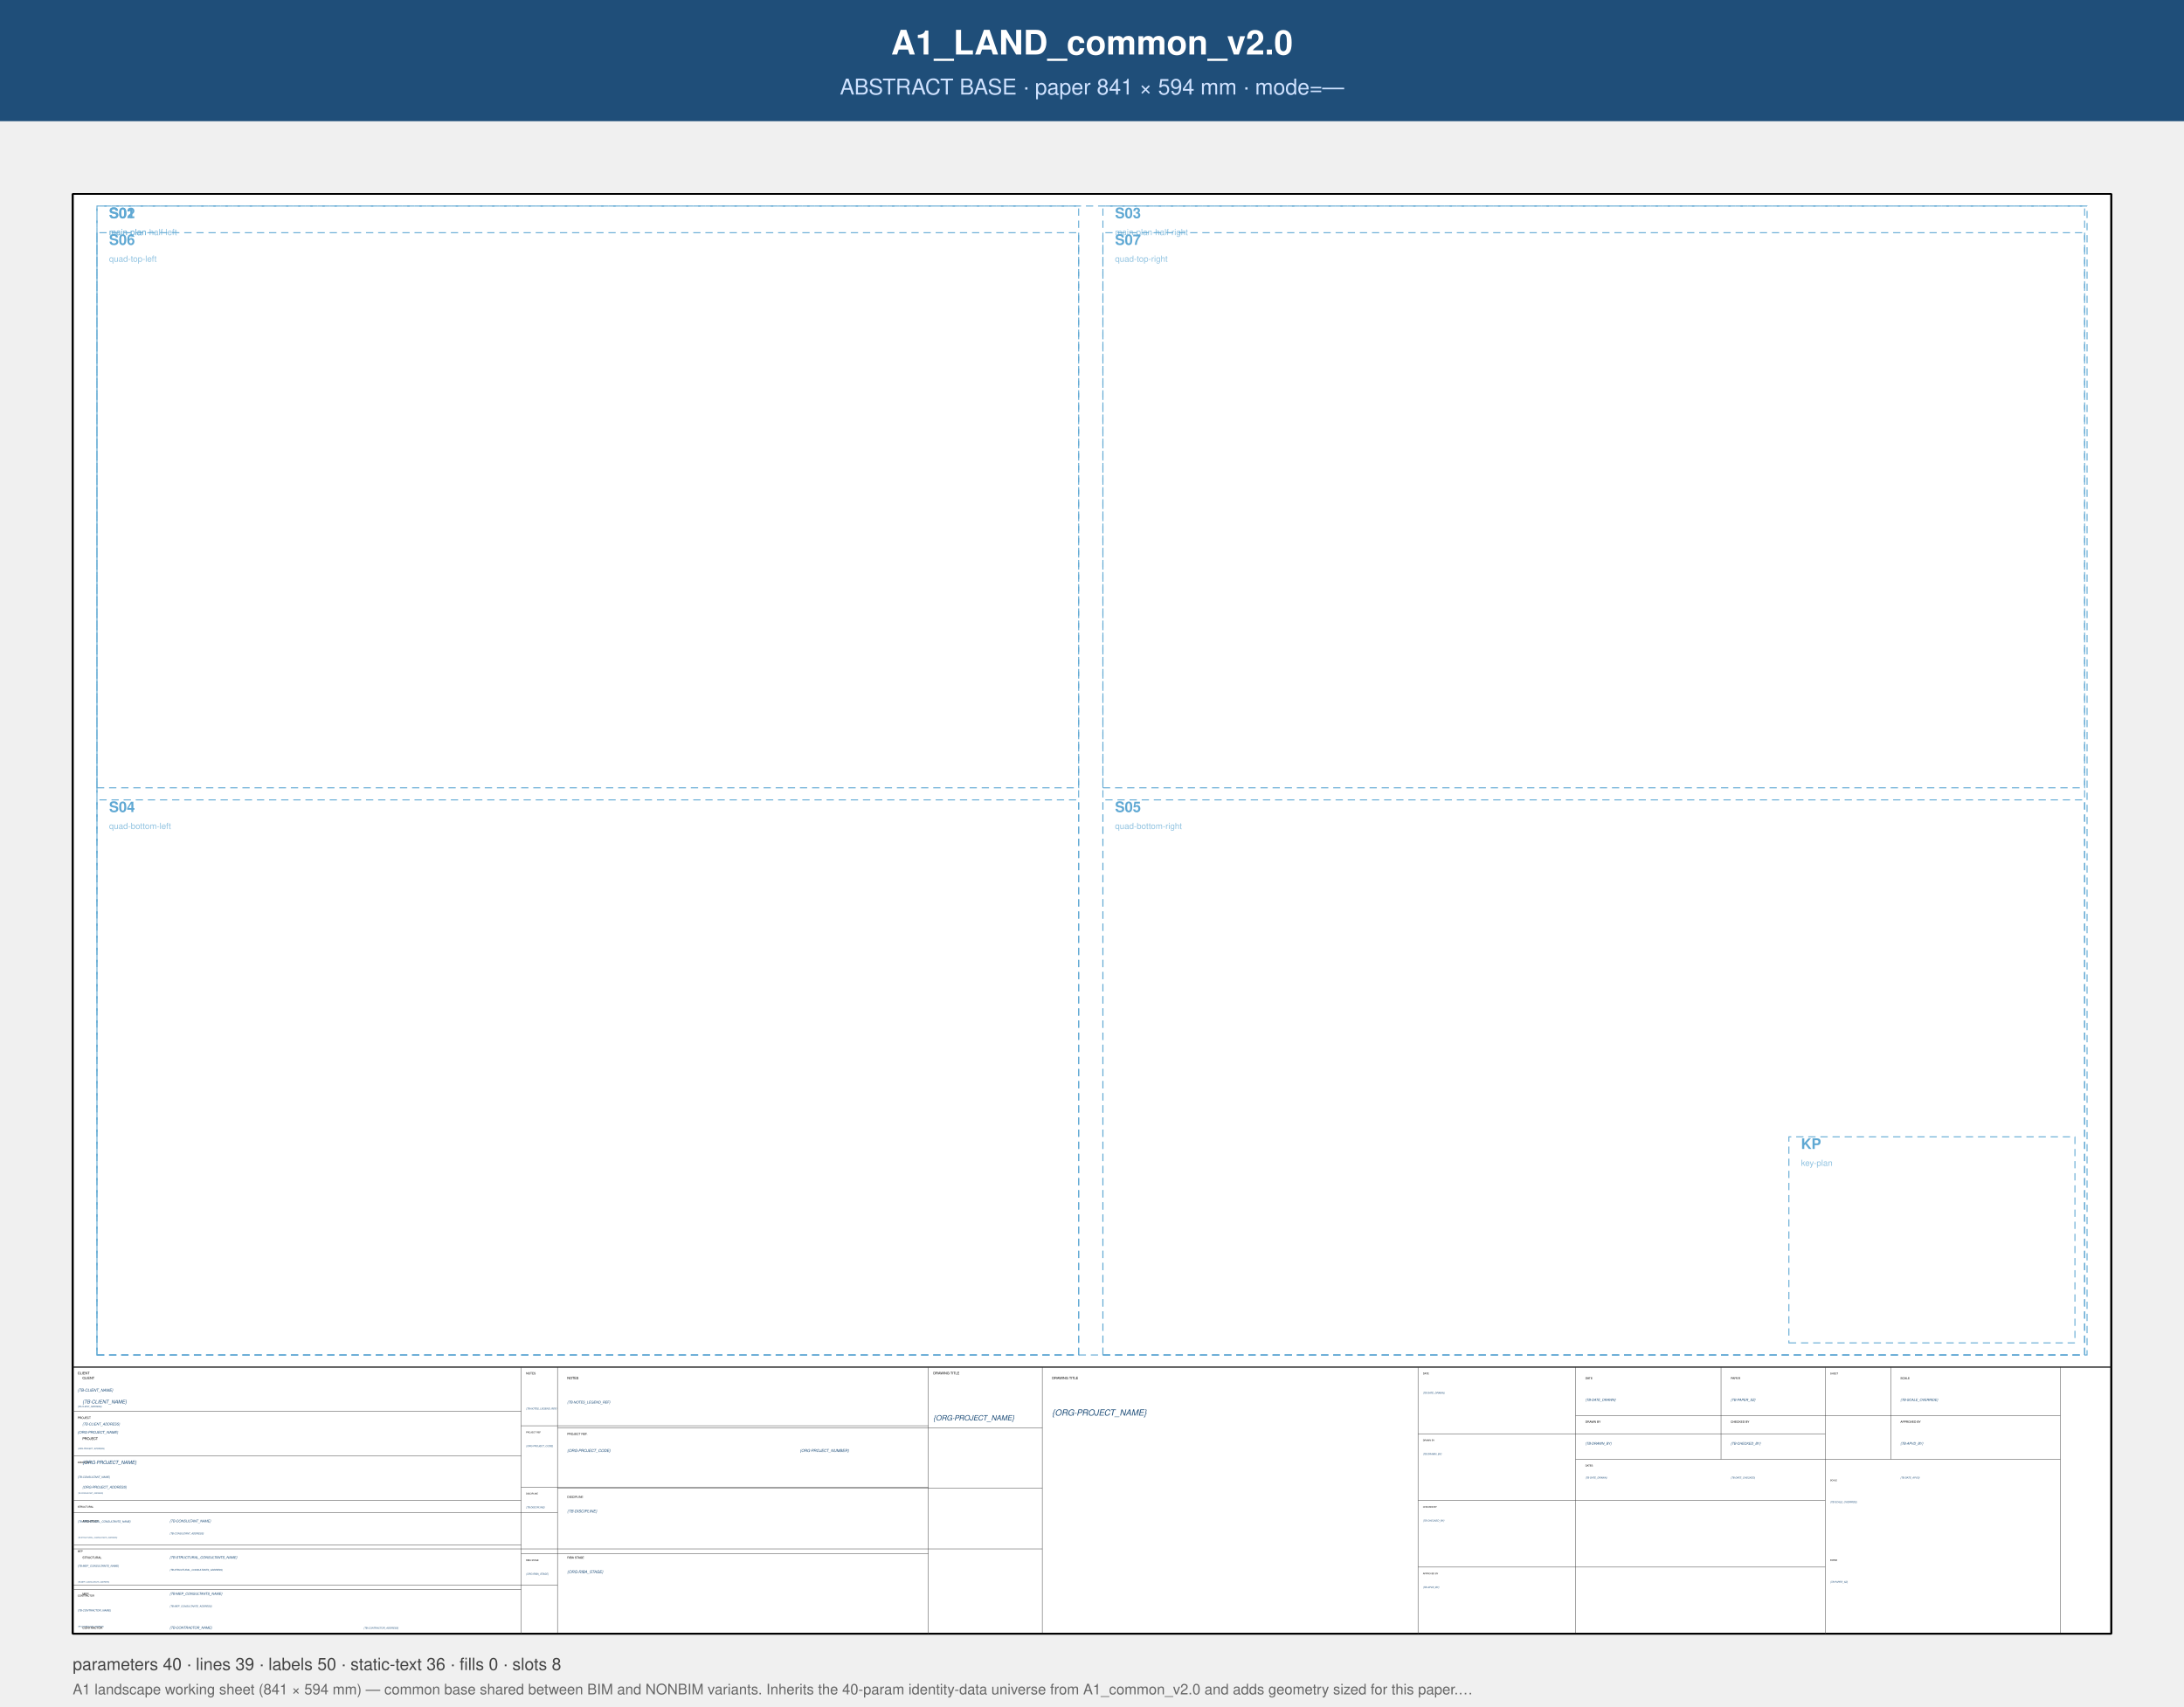
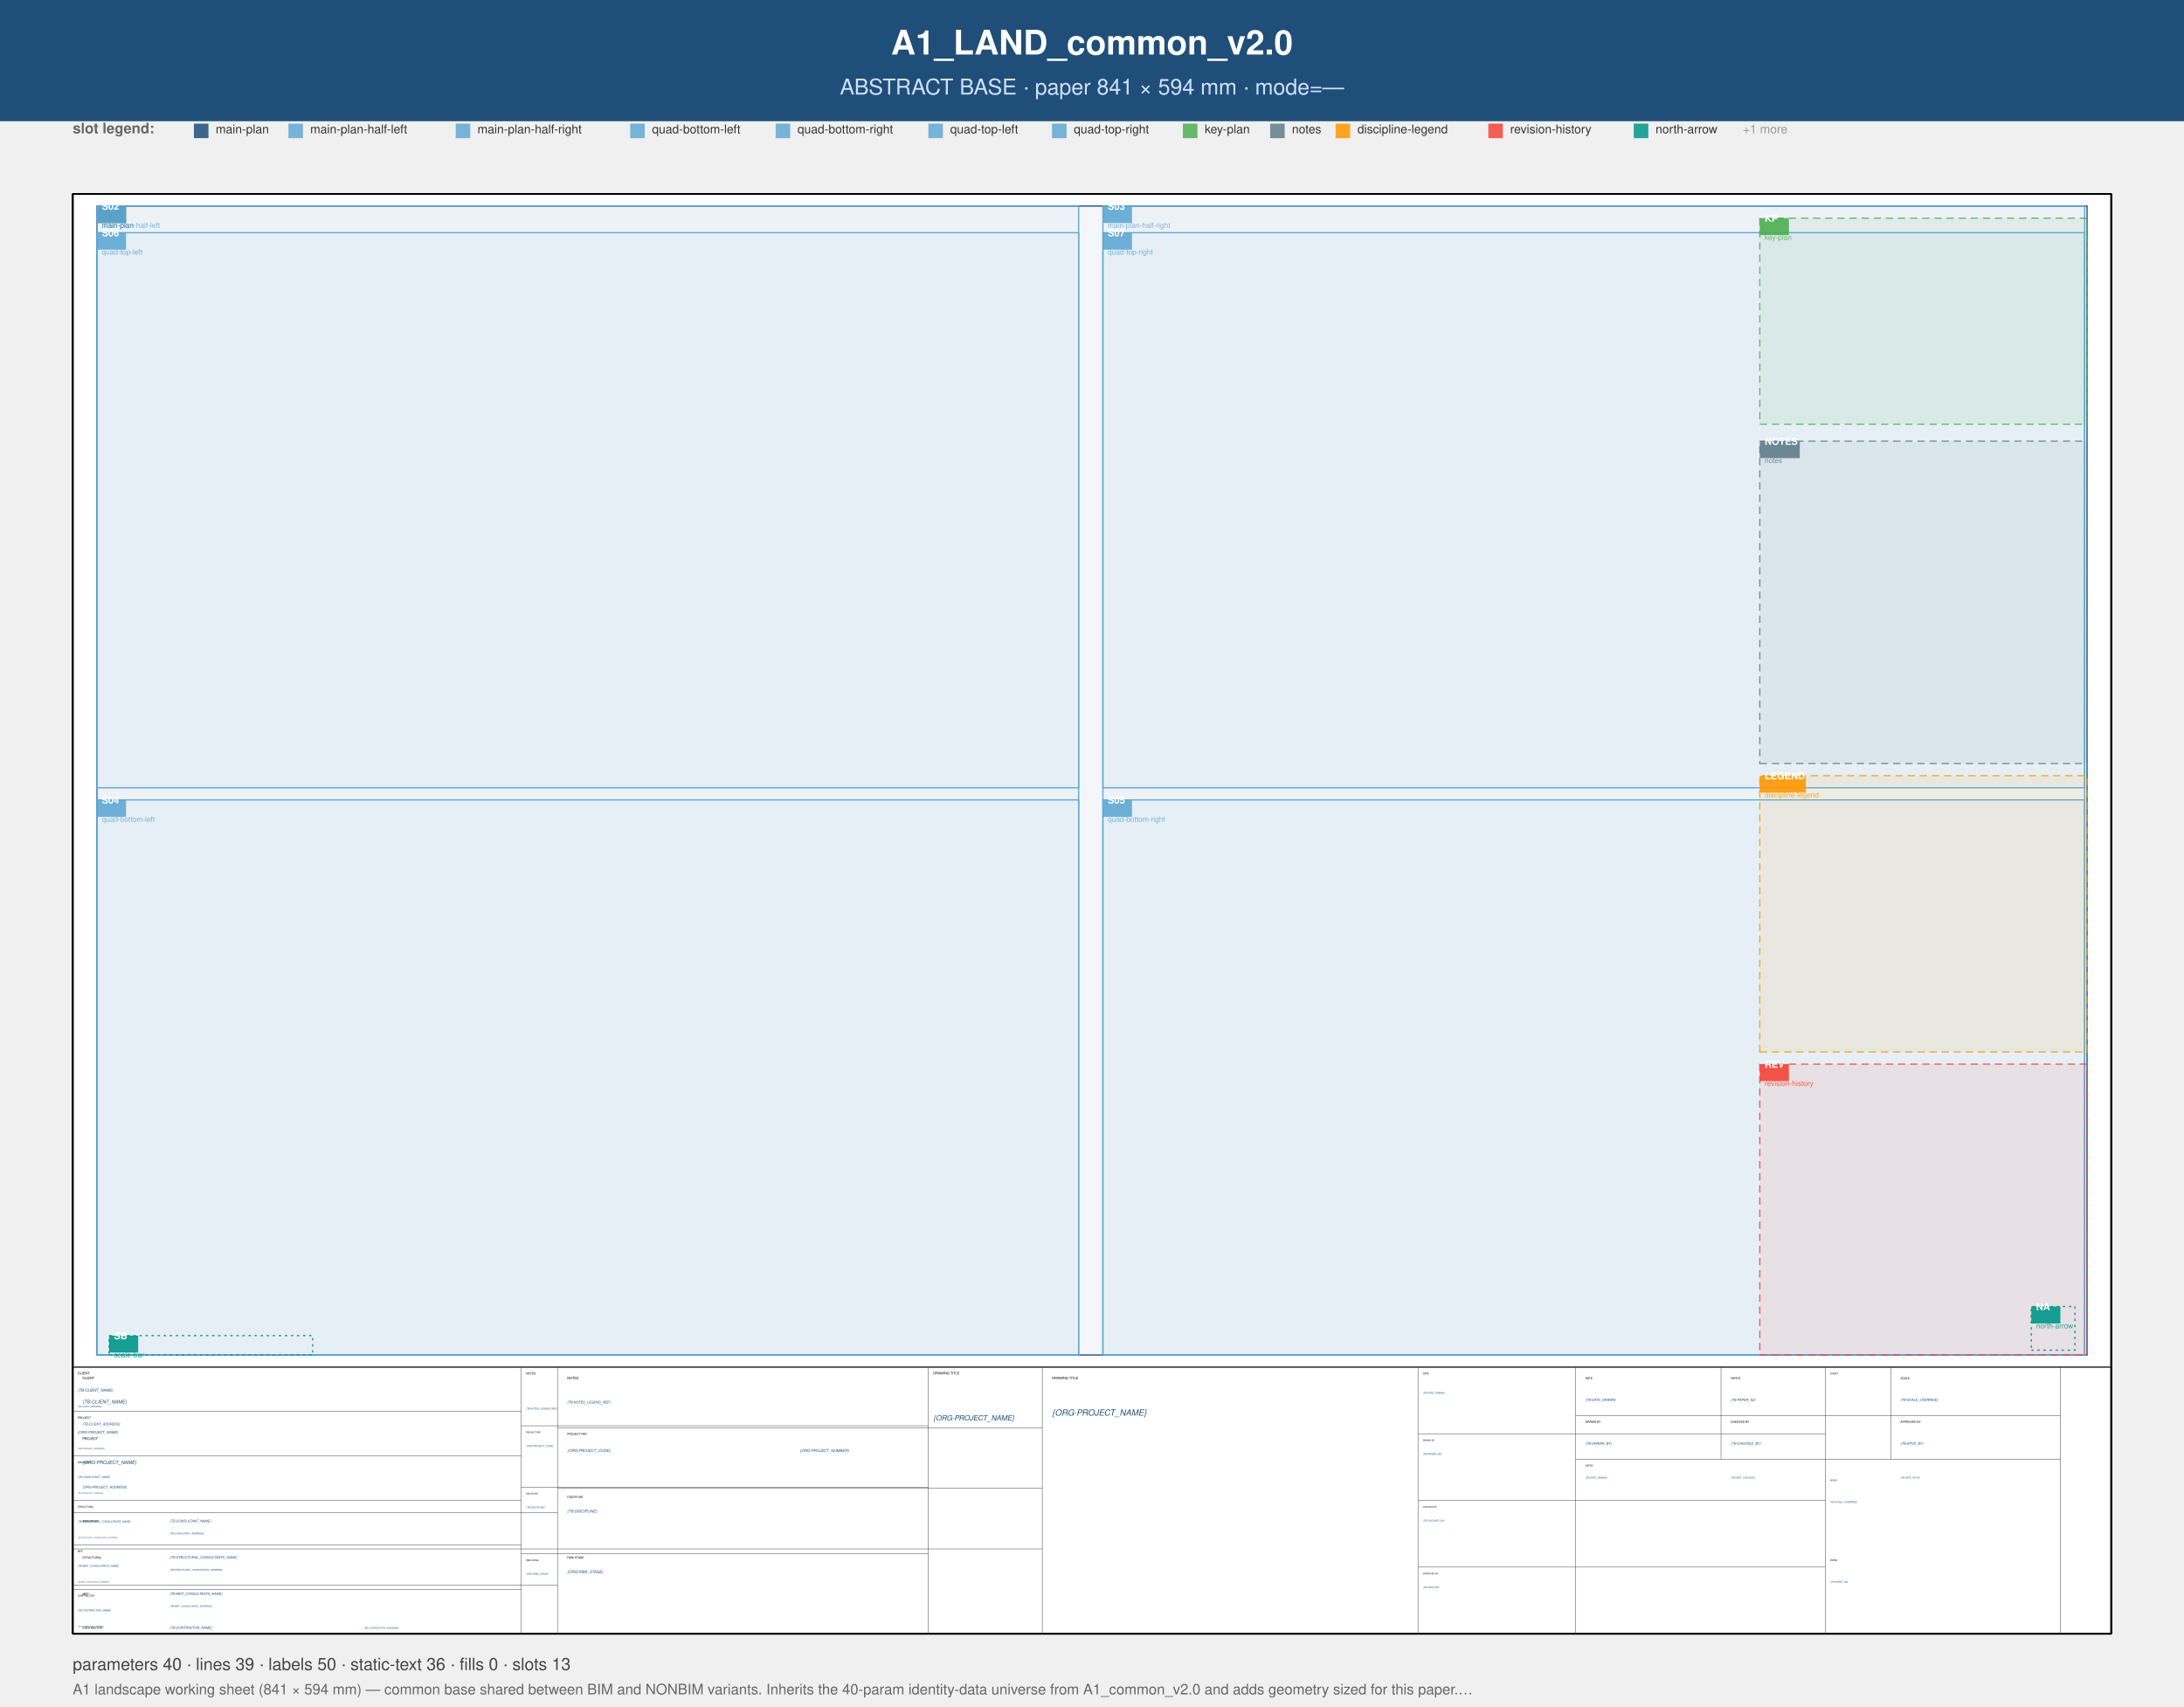
<svg xmlns="http://www.w3.org/2000/svg" viewBox="0 0 901 704" width="901mm" height="704mm" style="background:#fafafa;font-family:Helvetica,Arial,sans-serif;">
  <rect x="0" y="0" width="901" height="50" fill="#1F4E79" />
  <text x="450.5" y="22.5" text-anchor="middle" fill="#fff" font-size="14" font-weight="bold">A1_LAND_common_v2.0</text>
  <text x="450.5" y="39.0" text-anchor="middle" fill="#cfe2ff" font-size="9">ABSTRACT BASE   ·   paper 841 × 594 mm   ·   mode=—</text>
  <g transform="translate(30,674) scale(1,-1)">
    <rect x="0" y="0" width="841" height="594" fill="#ffffff" stroke="#1a1a1a" stroke-width="0.6" />
    <line x1="0" y1="0" x2="841" y2="0" stroke="#000" stroke-width="0.7" />
    <line x1="841" y1="0" x2="841" y2="594" stroke="#000" stroke-width="0.7" />
    <line x1="841" y1="594" x2="0" y2="594" stroke="#000" stroke-width="0.7" />
    <line x1="0" y1="594" x2="0" y2="0" stroke="#000" stroke-width="0.7" />
    <line x1="0" y1="110" x2="841" y2="110" stroke="#222" stroke-width="0.35" />
    <line x1="200" y1="0" x2="200" y2="110" stroke="#444" stroke-width="0.18" />
    <line x1="400" y1="0" x2="400" y2="110" stroke="#444" stroke-width="0.18" />
    <line x1="620" y1="0" x2="620" y2="110" stroke="#444" stroke-width="0.18" />
    <line x1="820" y1="0" x2="820" y2="110" stroke="#444" stroke-width="0.18" />
    <line x1="0" y1="50" x2="200" y2="50" stroke="#444" stroke-width="0.18" />
    <line x1="0" y1="35" x2="200" y2="35" stroke="#444" stroke-width="0.18" />
    <line x1="0" y1="20" x2="200" y2="20" stroke="#444" stroke-width="0.18" />
    <line x1="200" y1="85" x2="400" y2="85" stroke="#444" stroke-width="0.18" />
    <line x1="200" y1="60" x2="400" y2="60" stroke="#444" stroke-width="0.18" />
    <line x1="200" y1="35" x2="400" y2="35" stroke="#444" stroke-width="0.18" />
    <line x1="620" y1="90" x2="820" y2="90" stroke="#444" stroke-width="0.18" />
    <line x1="620" y1="72" x2="820" y2="72" stroke="#444" stroke-width="0.18" />
    <line x1="680" y1="72" x2="680" y2="110" stroke="#444" stroke-width="0.18" />
    <line x1="750" y1="72" x2="750" y2="110" stroke="#444" stroke-width="0.18" />
    <line x1="0" y1="0" x2="841" y2="0" stroke="#000" stroke-width="0.7" />
    <line x1="841" y1="0" x2="841" y2="594" stroke="#000" stroke-width="0.7" />
    <line x1="841" y1="594" x2="0" y2="594" stroke="#000" stroke-width="0.7" />
    <line x1="0" y1="594" x2="0" y2="0" stroke="#000" stroke-width="0.7" />
    <line x1="0" y1="110" x2="841" y2="110" stroke="#222" stroke-width="0.35" />
    <line x1="185" y1="0" x2="185" y2="110" stroke="#444" stroke-width="0.18" />
    <line x1="353" y1="0" x2="353" y2="110" stroke="#444" stroke-width="0.18" />
    <line x1="555" y1="0" x2="555" y2="110" stroke="#444" stroke-width="0.18" />
    <line x1="723" y1="0" x2="723" y2="110" stroke="#444" stroke-width="0.18" />
    <line x1="0" y1="18.3" x2="185" y2="18.3" stroke="#444" stroke-width="0.18" />
    <line x1="0" y1="36.7" x2="185" y2="36.7" stroke="#444" stroke-width="0.18" />
    <line x1="0" y1="55.0" x2="185" y2="55.0" stroke="#444" stroke-width="0.18" />
    <line x1="0" y1="73.3" x2="185" y2="73.3" stroke="#444" stroke-width="0.18" />
    <line x1="0" y1="91.7" x2="185" y2="91.7" stroke="#444" stroke-width="0.18" />
    <line x1="185" y1="33.0" x2="353" y2="33.0" stroke="#444" stroke-width="0.18" />
    <line x1="185" y1="60.5" x2="353" y2="60.5" stroke="#444" stroke-width="0.18" />
    <line x1="185" y1="85.8" x2="353" y2="85.8" stroke="#444" stroke-width="0.18" />
    <line x1="555" y1="27.5" x2="723" y2="27.5" stroke="#444" stroke-width="0.18" />
    <line x1="555" y1="55.0" x2="723" y2="55.0" stroke="#444" stroke-width="0.18" />
    <line x1="555" y1="82.5" x2="723" y2="82.5" stroke="#444" stroke-width="0.18" />
    <g transform="translate(4,105) scale(1,-1)">
      <text x="0" y="0" font-size="1.4" text-anchor="start" fill="#000">CLIENT</text>
    </g>
    <g transform="translate(4,80) scale(1,-1)">
      <text x="0" y="0" font-size="1.4" text-anchor="start" fill="#000">PROJECT</text>
    </g>
    <g transform="translate(4,46) scale(1,-1)">
      <text x="0" y="0" font-size="1.2" text-anchor="start" fill="#000">ARCHITECT</text>
    </g>
    <g transform="translate(4,31) scale(1,-1)">
      <text x="0" y="0" font-size="1.2" text-anchor="start" fill="#000">STRUCTURAL</text>
    </g>
    <g transform="translate(4,16) scale(1,-1)">
      <text x="0" y="0" font-size="1.2" text-anchor="start" fill="#000">MEP</text>
    </g>
    <g transform="translate(4,2) scale(1,-1)">
      <text x="0" y="0" font-size="1.2" text-anchor="start" fill="#000">CONTRACTOR</text>
    </g>
    <g transform="translate(204,105) scale(1,-1)">
      <text x="0" y="0" font-size="1.4" text-anchor="start" fill="#000">NOTES</text>
    </g>
    <g transform="translate(404,105) scale(1,-1)">
      <text x="0" y="0" font-size="1.4" text-anchor="start" fill="#000">DRAWING TITLE</text>
    </g>
    <g transform="translate(204,82) scale(1,-1)">
      <text x="0" y="0" font-size="1.2" text-anchor="start" fill="#000">PROJECT REF.</text>
    </g>
    <g transform="translate(204,56) scale(1,-1)">
      <text x="0" y="0" font-size="1.2" text-anchor="start" fill="#000">DISCIPLINE</text>
    </g>
    <g transform="translate(204,31) scale(1,-1)">
      <text x="0" y="0" font-size="1.2" text-anchor="start" fill="#000">RIBA STAGE</text>
    </g>
    <g transform="translate(624,105) scale(1,-1)">
      <text x="0" y="0" font-size="1.2" text-anchor="start" fill="#000">DATE</text>
    </g>
    <g transform="translate(684,105) scale(1,-1)">
      <text x="0" y="0" font-size="1.2" text-anchor="start" fill="#000">PAPER</text>
    </g>
    <g transform="translate(754,105) scale(1,-1)">
      <text x="0" y="0" font-size="1.2" text-anchor="start" fill="#000">SCALE</text>
    </g>
    <g transform="translate(624,87) scale(1,-1)">
      <text x="0" y="0" font-size="1.2" text-anchor="start" fill="#000">DRAWN BY</text>
    </g>
    <g transform="translate(684,87) scale(1,-1)">
      <text x="0" y="0" font-size="1.2" text-anchor="start" fill="#000">CHECKED BY</text>
    </g>
    <g transform="translate(754,87) scale(1,-1)">
      <text x="0" y="0" font-size="1.2" text-anchor="start" fill="#000">APPROVED BY</text>
    </g>
    <g transform="translate(624,69) scale(1,-1)">
      <text x="0" y="0" font-size="1.0" text-anchor="start" fill="#000">DATES</text>
    </g>
    <g transform="translate(2,107) scale(1,-1)">
      <text x="0" y="0" font-size="1.4" text-anchor="start" fill="#000">CLIENT</text>
    </g>
    <g transform="translate(2,88.66667) scale(1,-1)">
      <text x="0" y="0" font-size="1.2" text-anchor="start" fill="#000">PROJECT</text>
    </g>
    <g transform="translate(2,70.33333) scale(1,-1)">
      <text x="0" y="0" font-size="1.0" text-anchor="start" fill="#000">ARCHITECT</text>
    </g>
    <g transform="translate(2,52.0) scale(1,-1)">
      <text x="0" y="0" font-size="1.0" text-anchor="start" fill="#000">STRUCTURAL</text>
    </g>
    <g transform="translate(2,33.66667) scale(1,-1)">
      <text x="0" y="0" font-size="1.0" text-anchor="start" fill="#000">MEP</text>
    </g>
    <g transform="translate(2,15.33333) scale(1,-1)">
      <text x="0" y="0" font-size="1.0" text-anchor="start" fill="#000">CONTRACTOR</text>
    </g>
    <g transform="translate(187,107) scale(1,-1)">
      <text x="0" y="0" font-size="1.2" text-anchor="start" fill="#000">NOTES</text>
    </g>
    <g transform="translate(187,82.8) scale(1,-1)">
      <text x="0" y="0" font-size="0.9" text-anchor="start" fill="#000">PROJECT REF</text>
    </g>
    <g transform="translate(187,57.5) scale(1,-1)">
      <text x="0" y="0" font-size="0.9" text-anchor="start" fill="#000">DISCIPLINE</text>
    </g>
    <g transform="translate(187,30.0) scale(1,-1)">
      <text x="0" y="0" font-size="0.9" text-anchor="start" fill="#000">RIBA STAGE</text>
    </g>
    <g transform="translate(355,107) scale(1,-1)">
      <text x="0" y="0" font-size="1.4" text-anchor="start" fill="#000">DRAWING TITLE</text>
    </g>
    <g transform="translate(557,107) scale(1,-1)">
      <text x="0" y="0" font-size="1.0" text-anchor="start" fill="#000">DATE</text>
    </g>
    <g transform="translate(557,79.5) scale(1,-1)">
      <text x="0" y="0" font-size="0.9" text-anchor="start" fill="#000">DRAWN BY</text>
    </g>
    <g transform="translate(557,52.0) scale(1,-1)">
      <text x="0" y="0" font-size="0.9" text-anchor="start" fill="#000">CHECKED BY</text>
    </g>
    <g transform="translate(557,24.5) scale(1,-1)">
      <text x="0" y="0" font-size="0.9" text-anchor="start" fill="#000">APPROVED BY</text>
    </g>
    <g transform="translate(725,107) scale(1,-1)">
      <text x="0" y="0" font-size="1.0" text-anchor="start" fill="#000">SHEET</text>
    </g>
    <g transform="translate(725,63.0) scale(1,-1)">
      <text x="0" y="0" font-size="0.9" text-anchor="start" fill="#000">SCALE</text>
    </g>
    <g transform="translate(725,30.0) scale(1,-1)">
      <text x="0" y="0" font-size="0.9" text-anchor="start" fill="#000">PAPER</text>
    </g>
    <g transform="translate(4,95) scale(1,-1)">
      <text x="0" y="0" font-size="2.0" text-anchor="start" fill="#1F4E79" font-style="italic">{TB·CLIENT_NAME}</text>
    </g>
    <g transform="translate(4,86) scale(1,-1)">
      <text x="0" y="0" font-size="1.4" text-anchor="start" fill="#1F4E79" font-style="italic">{TB·CLIENT_ADDRESS}</text>
    </g>
    <g transform="translate(4,70) scale(1,-1)">
      <text x="0" y="0" font-size="2.0" text-anchor="start" fill="#1F4E79" font-style="italic">{ORG·PROJECT_NAME}</text>
    </g>
    <g transform="translate(4,60) scale(1,-1)">
      <text x="0" y="0" font-size="1.4" text-anchor="start" fill="#1F4E79" font-style="italic">{ORG·PROJECT_ADDRESS}</text>
    </g>
    <g transform="translate(40,46) scale(1,-1)">
      <text x="0" y="0" font-size="1.4" text-anchor="start" fill="#1F4E79" font-style="italic">{TB·CONSULTANT_NAME}</text>
    </g>
    <g transform="translate(40,41) scale(1,-1)">
      <text x="0" y="0" font-size="1.0" text-anchor="start" fill="#1F4E79" font-style="italic">{TB·CONSULTANT_ADDRESS}</text>
    </g>
    <g transform="translate(40,31) scale(1,-1)">
      <text x="0" y="0" font-size="1.4" text-anchor="start" fill="#1F4E79" font-style="italic">{TB·STRUCTURAL_CONSULTANTS_NAME}</text>
    </g>
    <g transform="translate(40,26) scale(1,-1)">
      <text x="0" y="0" font-size="1.0" text-anchor="start" fill="#1F4E79" font-style="italic">{TB·STRUCTURAL_CONSULTANTS_ADDRESS}</text>
    </g>
    <g transform="translate(40,16) scale(1,-1)">
      <text x="0" y="0" font-size="1.4" text-anchor="start" fill="#1F4E79" font-style="italic">{TB·MEP_CONSULTANTS_NAME}</text>
    </g>
    <g transform="translate(40,11) scale(1,-1)">
      <text x="0" y="0" font-size="1.0" text-anchor="start" fill="#1F4E79" font-style="italic">{TB·MEP_CONSULTANTS_ADDRESS}</text>
    </g>
    <g transform="translate(40,2) scale(1,-1)">
      <text x="0" y="0" font-size="1.4" text-anchor="start" fill="#1F4E79" font-style="italic">{TB·CONTRACTOR_NAME}</text>
    </g>
    <g transform="translate(120,2) scale(1,-1)">
      <text x="0" y="0" font-size="1.0" text-anchor="start" fill="#1F4E79" font-style="italic">{TB·CONTRACTOR_ADDRESS}</text>
    </g>
    <g transform="translate(204,75) scale(1,-1)">
      <text x="0" y="0" font-size="1.6" text-anchor="start" fill="#1F4E79" font-style="italic">{ORG·PROJECT_CODE}</text>
    </g>
    <g transform="translate(300,75) scale(1,-1)">
      <text x="0" y="0" font-size="1.6" text-anchor="start" fill="#1F4E79" font-style="italic">{ORG·PROJECT_NUMBER}</text>
    </g>
    <g transform="translate(204,50) scale(1,-1)">
      <text x="0" y="0" font-size="1.6" text-anchor="start" fill="#1F4E79" font-style="italic">{TB·DISCIPLINE}</text>
    </g>
    <g transform="translate(204,25) scale(1,-1)">
      <text x="0" y="0" font-size="1.6" text-anchor="start" fill="#1F4E79" font-style="italic">{ORG·RIBA_STAGE}</text>
    </g>
    <g transform="translate(204,95) scale(1,-1)">
      <text x="0" y="0" font-size="1.4" text-anchor="start" fill="#1F4E79" font-style="italic">{TB·NOTES_LEGEND_REF}</text>
    </g>
    <g transform="translate(404,90) scale(1,-1)">
      <text x="0" y="0" font-size="3.5" text-anchor="start" fill="#1F4E79" font-style="italic">{ORG·PROJECT_NAME}</text>
    </g>
    <g transform="translate(624,96) scale(1,-1)">
      <text x="0" y="0" font-size="1.4" text-anchor="start" fill="#1F4E79" font-style="italic">{TB·DATE_DRAWN}</text>
    </g>
    <g transform="translate(684,96) scale(1,-1)">
      <text x="0" y="0" font-size="1.4" text-anchor="start" fill="#1F4E79" font-style="italic">{TB·PAPER_SZ}</text>
    </g>
    <g transform="translate(754,96) scale(1,-1)">
      <text x="0" y="0" font-size="1.4" text-anchor="start" fill="#1F4E79" font-style="italic">{TB·SCALE_OVERRIDE}</text>
    </g>
    <g transform="translate(624,78) scale(1,-1)">
      <text x="0" y="0" font-size="1.4" text-anchor="start" fill="#1F4E79" font-style="italic">{TB·DRAWN_BY}</text>
    </g>
    <g transform="translate(684,78) scale(1,-1)">
      <text x="0" y="0" font-size="1.4" text-anchor="start" fill="#1F4E79" font-style="italic">{TB·CHECKED_BY}</text>
    </g>
    <g transform="translate(754,78) scale(1,-1)">
      <text x="0" y="0" font-size="1.4" text-anchor="start" fill="#1F4E79" font-style="italic">{TB·APVD_BY}</text>
    </g>
    <g transform="translate(624,64) scale(1,-1)">
      <text x="0" y="0" font-size="1.0" text-anchor="start" fill="#1F4E79" font-style="italic">{TB·DATE_DRAWN}</text>
    </g>
    <g transform="translate(684,64) scale(1,-1)">
      <text x="0" y="0" font-size="1.0" text-anchor="start" fill="#1F4E79" font-style="italic">{TB·DATE_CHECKED}</text>
    </g>
    <g transform="translate(754,64) scale(1,-1)">
      <text x="0" y="0" font-size="1.0" text-anchor="start" fill="#1F4E79" font-style="italic">{TB·DATE_APVD}</text>
    </g>
    <g transform="translate(2,99.91667) scale(1,-1)">
      <text x="0" y="0" font-size="1.6" text-anchor="start" fill="#1F4E79" font-style="italic">{TB·CLIENT_NAME}</text>
    </g>
    <g transform="translate(2,93.41667) scale(1,-1)">
      <text x="0" y="0" font-size="0.9" text-anchor="start" fill="#1F4E79" font-style="italic">{TB·CLIENT_ADDRESS}</text>
    </g>
    <g transform="translate(2,82.58333) scale(1,-1)">
      <text x="0" y="0" font-size="1.5" text-anchor="start" fill="#1F4E79" font-style="italic">{ORG·PROJECT_NAME}</text>
    </g>
    <g transform="translate(2,76.08333) scale(1,-1)">
      <text x="0" y="0" font-size="0.85" text-anchor="start" fill="#1F4E79" font-style="italic">{ORG·PROJECT_ADDRESS}</text>
    </g>
    <g transform="translate(2,64.25) scale(1,-1)">
      <text x="0" y="0" font-size="1.1" text-anchor="start" fill="#1F4E79" font-style="italic">{TB·CONSULTANT_NAME}</text>
    </g>
    <g transform="translate(2,57.75) scale(1,-1)">
      <text x="0" y="0" font-size="0.75" text-anchor="start" fill="#1F4E79" font-style="italic">{TB·CONSULTANT_ADDRESS}</text>
    </g>
    <g transform="translate(2,45.91667) scale(1,-1)">
      <text x="0" y="0" font-size="1.1" text-anchor="start" fill="#1F4E79" font-style="italic">{TB·STRUCTURAL_CONSULTANTS_NAME}</text>
    </g>
    <g transform="translate(2,39.41667) scale(1,-1)">
      <text x="0" y="0" font-size="0.75" text-anchor="start" fill="#1F4E79" font-style="italic">{TB·STRUCTURAL_CONSULTANTS_ADDRESS}</text>
    </g>
    <g transform="translate(2,27.58333) scale(1,-1)">
      <text x="0" y="0" font-size="1.1" text-anchor="start" fill="#1F4E79" font-style="italic">{TB·MEP_CONSULTANTS_NAME}</text>
    </g>
    <g transform="translate(2,21.08333) scale(1,-1)">
      <text x="0" y="0" font-size="0.75" text-anchor="start" fill="#1F4E79" font-style="italic">{TB·MEP_CONSULTANTS_ADDRESS}</text>
    </g>
    <g transform="translate(2,9.25) scale(1,-1)">
      <text x="0" y="0" font-size="1.1" text-anchor="start" fill="#1F4E79" font-style="italic">{TB·CONTRACTOR_NAME}</text>
    </g>
    <g transform="translate(2,2.75) scale(1,-1)">
      <text x="0" y="0" font-size="0.75" text-anchor="start" fill="#1F4E79" font-style="italic">{TB·CONTRACTOR_ADDRESS}</text>
    </g>
    <g transform="translate(187,92.5) scale(1,-1)">
      <text x="0" y="0" font-size="1.0" text-anchor="start" fill="#1F4E79" font-style="italic">{TB·NOTES_LEGEND_REF}</text>
    </g>
    <g transform="translate(187,77.1) scale(1,-1)">
      <text x="0" y="0" font-size="1.0" text-anchor="start" fill="#1F4E79" font-style="italic">{ORG·PROJECT_CODE}</text>
    </g>
    <g transform="translate(187,51.8) scale(1,-1)">
      <text x="0" y="0" font-size="1.0" text-anchor="start" fill="#1F4E79" font-style="italic">{TB·DISCIPLINE}</text>
    </g>
    <g transform="translate(187,24.3) scale(1,-1)">
      <text x="0" y="0" font-size="1.0" text-anchor="start" fill="#1F4E79" font-style="italic">{ORG·RIBA_STAGE}</text>
    </g>
    <g transform="translate(355,88.0) scale(1,-1)">
      <text x="0" y="0" font-size="3.0" text-anchor="start" fill="#1F4E79" font-style="italic">{ORG·PROJECT_NAME}</text>
    </g>
    <g transform="translate(557,99.0) scale(1,-1)">
      <text x="0" y="0" font-size="1.0" text-anchor="start" fill="#1F4E79" font-style="italic">{TB·DATE_DRAWN}</text>
    </g>
    <g transform="translate(557,73.8) scale(1,-1)">
      <text x="0" y="0" font-size="1.0" text-anchor="start" fill="#1F4E79" font-style="italic">{TB·DRAWN_BY}</text>
    </g>
    <g transform="translate(557,46.3) scale(1,-1)">
      <text x="0" y="0" font-size="1.0" text-anchor="start" fill="#1F4E79" font-style="italic">{TB·CHECKED_BY}</text>
    </g>
    <g transform="translate(557,18.8) scale(1,-1)">
      <text x="0" y="0" font-size="1.0" text-anchor="start" fill="#1F4E79" font-style="italic">{TB·APVD_BY}</text>
    </g>
    <g transform="translate(725,54.0) scale(1,-1)">
      <text x="0" y="0" font-size="1.0" text-anchor="start" fill="#1F4E79" font-style="italic">{TB·SCALE_OVERRIDE}</text>
    </g>
    <g transform="translate(725,21.0) scale(1,-1)">
      <text x="0" y="0" font-size="1.0" text-anchor="start" fill="#1F4E79" font-style="italic">{TB·PAPER_SZ}</text>
    </g>
-     <rect x="10" y="115" width="821" height="474" fill="none" stroke="#5fa8d3" stroke-width="0.4" stroke-dasharray="3,2" />
-     <g transform="translate(15,584) scale(1,-1)">
-       <text x="0" y="0" font-size="6" font-weight="bold" fill="#5fa8d3">S01</text>
-     </g>
-     <g transform="translate(15,577) scale(1,-1)">
-       <text x="0" y="0" font-size="3.5" fill="#5fa8d3" opacity="0.7">main-plan</text>
-     </g>
-     <rect x="10" y="115" width="405" height="474" fill="none" stroke="#5fa8d3" stroke-width="0.4" stroke-dasharray="3,2" />
-     <g transform="translate(15,584) scale(1,-1)">
-       <text x="0" y="0" font-size="6" font-weight="bold" fill="#5fa8d3">S02</text>
-     </g>
-     <g transform="translate(15,577) scale(1,-1)">
-       <text x="0" y="0" font-size="3.5" fill="#5fa8d3" opacity="0.7">main-plan-half-left</text>
-     </g>
-     <rect x="425" y="115" width="405" height="474" fill="none" stroke="#5fa8d3" stroke-width="0.4" stroke-dasharray="3,2" />
-     <g transform="translate(430,584) scale(1,-1)">
-       <text x="0" y="0" font-size="6" font-weight="bold" fill="#5fa8d3">S03</text>
-     </g>
-     <g transform="translate(430,577) scale(1,-1)">
-       <text x="0" y="0" font-size="3.5" fill="#5fa8d3" opacity="0.7">main-plan-half-right</text>
-     </g>
-     <rect x="10" y="115" width="405" height="229" fill="none" stroke="#5fa8d3" stroke-width="0.4" stroke-dasharray="3,2" />
-     <g transform="translate(15,339) scale(1,-1)">
-       <text x="0" y="0" font-size="6" font-weight="bold" fill="#5fa8d3">S04</text>
-     </g>
-     <g transform="translate(15,332) scale(1,-1)">
-       <text x="0" y="0" font-size="3.5" fill="#5fa8d3" opacity="0.7">quad-bottom-left</text>
-     </g>
-     <rect x="425" y="115" width="405" height="229" fill="none" stroke="#5fa8d3" stroke-width="0.4" stroke-dasharray="3,2" />
-     <g transform="translate(430,339) scale(1,-1)">
-       <text x="0" y="0" font-size="6" font-weight="bold" fill="#5fa8d3">S05</text>
-     </g>
-     <g transform="translate(430,332) scale(1,-1)">
-       <text x="0" y="0" font-size="3.5" fill="#5fa8d3" opacity="0.7">quad-bottom-right</text>
-     </g>
-     <rect x="10" y="349" width="405" height="229" fill="none" stroke="#5fa8d3" stroke-width="0.4" stroke-dasharray="3,2" />
-     <g transform="translate(15,573) scale(1,-1)">
-       <text x="0" y="0" font-size="6" font-weight="bold" fill="#5fa8d3">S06</text>
-     </g>
-     <g transform="translate(15,566) scale(1,-1)">
-       <text x="0" y="0" font-size="3.5" fill="#5fa8d3" opacity="0.7">quad-top-left</text>
-     </g>
-     <rect x="425" y="349" width="405" height="229" fill="none" stroke="#5fa8d3" stroke-width="0.4" stroke-dasharray="3,2" />
-     <g transform="translate(430,573) scale(1,-1)">
-       <text x="0" y="0" font-size="6" font-weight="bold" fill="#5fa8d3">S07</text>
-     </g>
-     <g transform="translate(430,566) scale(1,-1)">
-       <text x="0" y="0" font-size="3.5" fill="#5fa8d3" opacity="0.7">quad-top-right</text>
-     </g>
-     <rect x="708" y="120" width="118" height="85" fill="none" stroke="#5fa8d3" stroke-width="0.4" stroke-dasharray="3,2" />
-     <g transform="translate(713,200) scale(1,-1)">
-       <text x="0" y="0" font-size="6" font-weight="bold" fill="#5fa8d3">KP</text>
-     </g>
-     <g transform="translate(713,193) scale(1,-1)">
-       <text x="0" y="0" font-size="3.5" fill="#5fa8d3" opacity="0.7">key-plan</text>
+     <rect x="10" y="115" width="821" height="474" fill="#1F4E79" fill-opacity="0.05" stroke="#1F4E79" stroke-width="0.5" stroke-dasharray="" opacity="1.0" />
+     <rect x="10" y="582" width="12" height="7" fill="#1F4E79" opacity="0.9" />
+     <g transform="translate(12,587.5) scale(1,-1)">
+       <text x="0" y="0" font-size="4" font-weight="bold" fill="#fff">S01</text>
+     </g>
+     <g transform="translate(12,580) scale(1,-1)">
+       <text x="0" y="0" font-size="3" fill="#1F4E79" opacity="0.85">main-plan</text>
+     </g>
+     <rect x="10" y="115" width="405" height="474" fill="#5fa8d3" fill-opacity="0.05" stroke="#5fa8d3" stroke-width="0.5" stroke-dasharray="" opacity="1.0" />
+     <rect x="10" y="582" width="12" height="7" fill="#5fa8d3" opacity="0.9" />
+     <g transform="translate(12,587.5) scale(1,-1)">
+       <text x="0" y="0" font-size="4" font-weight="bold" fill="#fff">S02</text>
+     </g>
+     <g transform="translate(12,580) scale(1,-1)">
+       <text x="0" y="0" font-size="3" fill="#5fa8d3" opacity="0.85">main-plan-half-left</text>
+     </g>
+     <rect x="425" y="115" width="405" height="474" fill="#5fa8d3" fill-opacity="0.05" stroke="#5fa8d3" stroke-width="0.5" stroke-dasharray="" opacity="1.0" />
+     <rect x="425" y="582" width="12" height="7" fill="#5fa8d3" opacity="0.9" />
+     <g transform="translate(427,587.5) scale(1,-1)">
+       <text x="0" y="0" font-size="4" font-weight="bold" fill="#fff">S03</text>
+     </g>
+     <g transform="translate(427,580) scale(1,-1)">
+       <text x="0" y="0" font-size="3" fill="#5fa8d3" opacity="0.85">main-plan-half-right</text>
+     </g>
+     <rect x="10" y="115" width="405" height="229" fill="#5fa8d3" fill-opacity="0.05" stroke="#5fa8d3" stroke-width="0.5" stroke-dasharray="" opacity="1.0" />
+     <rect x="10" y="337" width="12" height="7" fill="#5fa8d3" opacity="0.9" />
+     <g transform="translate(12,342.5) scale(1,-1)">
+       <text x="0" y="0" font-size="4" font-weight="bold" fill="#fff">S04</text>
+     </g>
+     <g transform="translate(12,335) scale(1,-1)">
+       <text x="0" y="0" font-size="3" fill="#5fa8d3" opacity="0.85">quad-bottom-left</text>
+     </g>
+     <rect x="425" y="115" width="405" height="229" fill="#5fa8d3" fill-opacity="0.05" stroke="#5fa8d3" stroke-width="0.5" stroke-dasharray="" opacity="1.0" />
+     <rect x="425" y="337" width="12" height="7" fill="#5fa8d3" opacity="0.9" />
+     <g transform="translate(427,342.5) scale(1,-1)">
+       <text x="0" y="0" font-size="4" font-weight="bold" fill="#fff">S05</text>
+     </g>
+     <g transform="translate(427,335) scale(1,-1)">
+       <text x="0" y="0" font-size="3" fill="#5fa8d3" opacity="0.85">quad-bottom-right</text>
+     </g>
+     <rect x="10" y="349" width="405" height="229" fill="#5fa8d3" fill-opacity="0.05" stroke="#5fa8d3" stroke-width="0.5" stroke-dasharray="" opacity="1.0" />
+     <rect x="10" y="571" width="12" height="7" fill="#5fa8d3" opacity="0.9" />
+     <g transform="translate(12,576.5) scale(1,-1)">
+       <text x="0" y="0" font-size="4" font-weight="bold" fill="#fff">S06</text>
+     </g>
+     <g transform="translate(12,569) scale(1,-1)">
+       <text x="0" y="0" font-size="3" fill="#5fa8d3" opacity="0.85">quad-top-left</text>
+     </g>
+     <rect x="425" y="349" width="405" height="229" fill="#5fa8d3" fill-opacity="0.05" stroke="#5fa8d3" stroke-width="0.5" stroke-dasharray="" opacity="1.0" />
+     <rect x="425" y="571" width="12" height="7" fill="#5fa8d3" opacity="0.9" />
+     <g transform="translate(427,576.5) scale(1,-1)">
+       <text x="0" y="0" font-size="4" font-weight="bold" fill="#fff">S07</text>
+     </g>
+     <g transform="translate(427,569) scale(1,-1)">
+       <text x="0" y="0" font-size="3" fill="#5fa8d3" opacity="0.85">quad-top-right</text>
+     </g>
+     <rect x="696" y="499" width="135" height="85" fill="#4CAF50" fill-opacity="0.10" stroke="#4CAF50" stroke-width="0.5" stroke-dasharray="3,2" opacity="0.85" />
+     <rect x="696" y="577" width="12" height="7" fill="#4CAF50" opacity="0.9" />
+     <g transform="translate(698,582.5) scale(1,-1)">
+       <text x="0" y="0" font-size="4" font-weight="bold" fill="#fff">KP</text>
+     </g>
+     <g transform="translate(698,575) scale(1,-1)">
+       <text x="0" y="0" font-size="3" fill="#4CAF50" opacity="0.85">key-plan</text>
+     </g>
+     <rect x="696" y="359" width="135" height="133" fill="#607D8B" fill-opacity="0.10" stroke="#607D8B" stroke-width="0.5" stroke-dasharray="3,2" opacity="0.85" />
+     <rect x="696" y="485" width="16.5" height="7" fill="#607D8B" opacity="0.9" />
+     <g transform="translate(698,490.5) scale(1,-1)">
+       <text x="0" y="0" font-size="4" font-weight="bold" fill="#fff">NOTES</text>
+     </g>
+     <g transform="translate(698,483) scale(1,-1)">
+       <text x="0" y="0" font-size="3" fill="#607D8B" opacity="0.85">notes</text>
+     </g>
+     <rect x="696" y="240" width="135" height="114" fill="#FF9800" fill-opacity="0.10" stroke="#FF9800" stroke-width="0.5" stroke-dasharray="3,2" opacity="0.85" />
+     <rect x="696" y="347" width="19.0" height="7" fill="#FF9800" opacity="0.9" />
+     <g transform="translate(698,352.5) scale(1,-1)">
+       <text x="0" y="0" font-size="4" font-weight="bold" fill="#fff">LEGEND</text>
+     </g>
+     <g transform="translate(698,345) scale(1,-1)">
+       <text x="0" y="0" font-size="3" fill="#FF9800" opacity="0.85">discipline-legend</text>
+     </g>
+     <rect x="696" y="115" width="135" height="120" fill="#F44336" fill-opacity="0.10" stroke="#F44336" stroke-width="0.5" stroke-dasharray="3,2" opacity="0.85" />
+     <rect x="696" y="228" width="12" height="7" fill="#F44336" opacity="0.9" />
+     <g transform="translate(698,233.5) scale(1,-1)">
+       <text x="0" y="0" font-size="4" font-weight="bold" fill="#fff">REV</text>
+     </g>
+     <g transform="translate(698,226) scale(1,-1)">
+       <text x="0" y="0" font-size="3" fill="#F44336" opacity="0.85">revision-history</text>
+     </g>
+     <rect x="808" y="117" width="18" height="18" fill="#009688" fill-opacity="0.0" stroke="#009688" stroke-width="0.5" stroke-dasharray="1,1.5" opacity="0.95" />
+     <rect x="808" y="128" width="12" height="7" fill="#009688" opacity="0.9" />
+     <g transform="translate(810,133.5) scale(1,-1)">
+       <text x="0" y="0" font-size="4" font-weight="bold" fill="#fff">NA</text>
+     </g>
+     <g transform="translate(810,126) scale(1,-1)">
+       <text x="0" y="0" font-size="3" fill="#009688" opacity="0.85">north-arrow</text>
+     </g>
+     <rect x="15" y="115" width="84" height="8" fill="#009688" fill-opacity="0.0" stroke="#009688" stroke-width="0.5" stroke-dasharray="1,1.5" opacity="0.95" />
+     <rect x="15" y="116" width="12" height="7" fill="#009688" opacity="0.9" />
+     <g transform="translate(17,121.5) scale(1,-1)">
+       <text x="0" y="0" font-size="4" font-weight="bold" fill="#fff">SB</text>
+     </g>
+     <g transform="translate(17,114) scale(1,-1)">
+       <text x="0" y="0" font-size="3" fill="#009688" opacity="0.85">scale-bar</text>
    </g>
  </g>
-   <text x="30" y="689.0" font-size="7" fill="#444">parameters 40  ·  lines 39  ·  labels 50  ·  static-text 36  ·  fills 0  ·  slots 8</text>
+   <text x="30" y="55" font-size="6" fill="#666" font-weight="bold">slot legend:</text>
+   <rect x="80" y="51" width="6" height="6" fill="#1F4E79" opacity="0.85" />
+   <text x="89" y="55" font-size="5" fill="#333">main-plan</text>
+   <rect x="119" y="51" width="6" height="6" fill="#5fa8d3" opacity="0.85" />
+   <text x="128" y="55" font-size="5" fill="#333">main-plan-half-left</text>
+   <rect x="188" y="51" width="6" height="6" fill="#5fa8d3" opacity="0.85" />
+   <text x="197" y="55" font-size="5" fill="#333">main-plan-half-right</text>
+   <rect x="260" y="51" width="6" height="6" fill="#5fa8d3" opacity="0.85" />
+   <text x="269" y="55" font-size="5" fill="#333">quad-bottom-left</text>
+   <rect x="320" y="51" width="6" height="6" fill="#5fa8d3" opacity="0.85" />
+   <text x="329" y="55" font-size="5" fill="#333">quad-bottom-right</text>
+   <rect x="383" y="51" width="6" height="6" fill="#5fa8d3" opacity="0.85" />
+   <text x="392" y="55" font-size="5" fill="#333">quad-top-left</text>
+   <rect x="434" y="51" width="6" height="6" fill="#5fa8d3" opacity="0.85" />
+   <text x="443" y="55" font-size="5" fill="#333">quad-top-right</text>
+   <rect x="488" y="51" width="6" height="6" fill="#4CAF50" opacity="0.85" />
+   <text x="497" y="55" font-size="5" fill="#333">key-plan</text>
+   <rect x="524" y="51" width="6" height="6" fill="#607D8B" opacity="0.85" />
+   <text x="533" y="55" font-size="5" fill="#333">notes</text>
+   <rect x="551" y="51" width="6" height="6" fill="#FF9800" opacity="0.85" />
+   <text x="560" y="55" font-size="5" fill="#333">discipline-legend</text>
+   <rect x="614" y="51" width="6" height="6" fill="#F44336" opacity="0.85" />
+   <text x="623" y="55" font-size="5" fill="#333">revision-history</text>
+   <rect x="674" y="51" width="6" height="6" fill="#009688" opacity="0.85" />
+   <text x="683" y="55" font-size="5" fill="#333">north-arrow</text>
+   <text x="719" y="55" font-size="5" fill="#999">+1 more</text>
+   <text x="30" y="689.0" font-size="7" fill="#444">parameters 40  ·  lines 39  ·  labels 50  ·  static-text 36  ·  fills 0  ·  slots 13</text>
  <text x="30" y="699.0" font-size="6" fill="#666">A1 landscape working sheet (841 × 594 mm) — common base shared between BIM and NONBIM variants. Inherits the 40-param identity-data universe from A1_common_v2.0 and adds geometry sized for this paper.…</text>
</svg>
